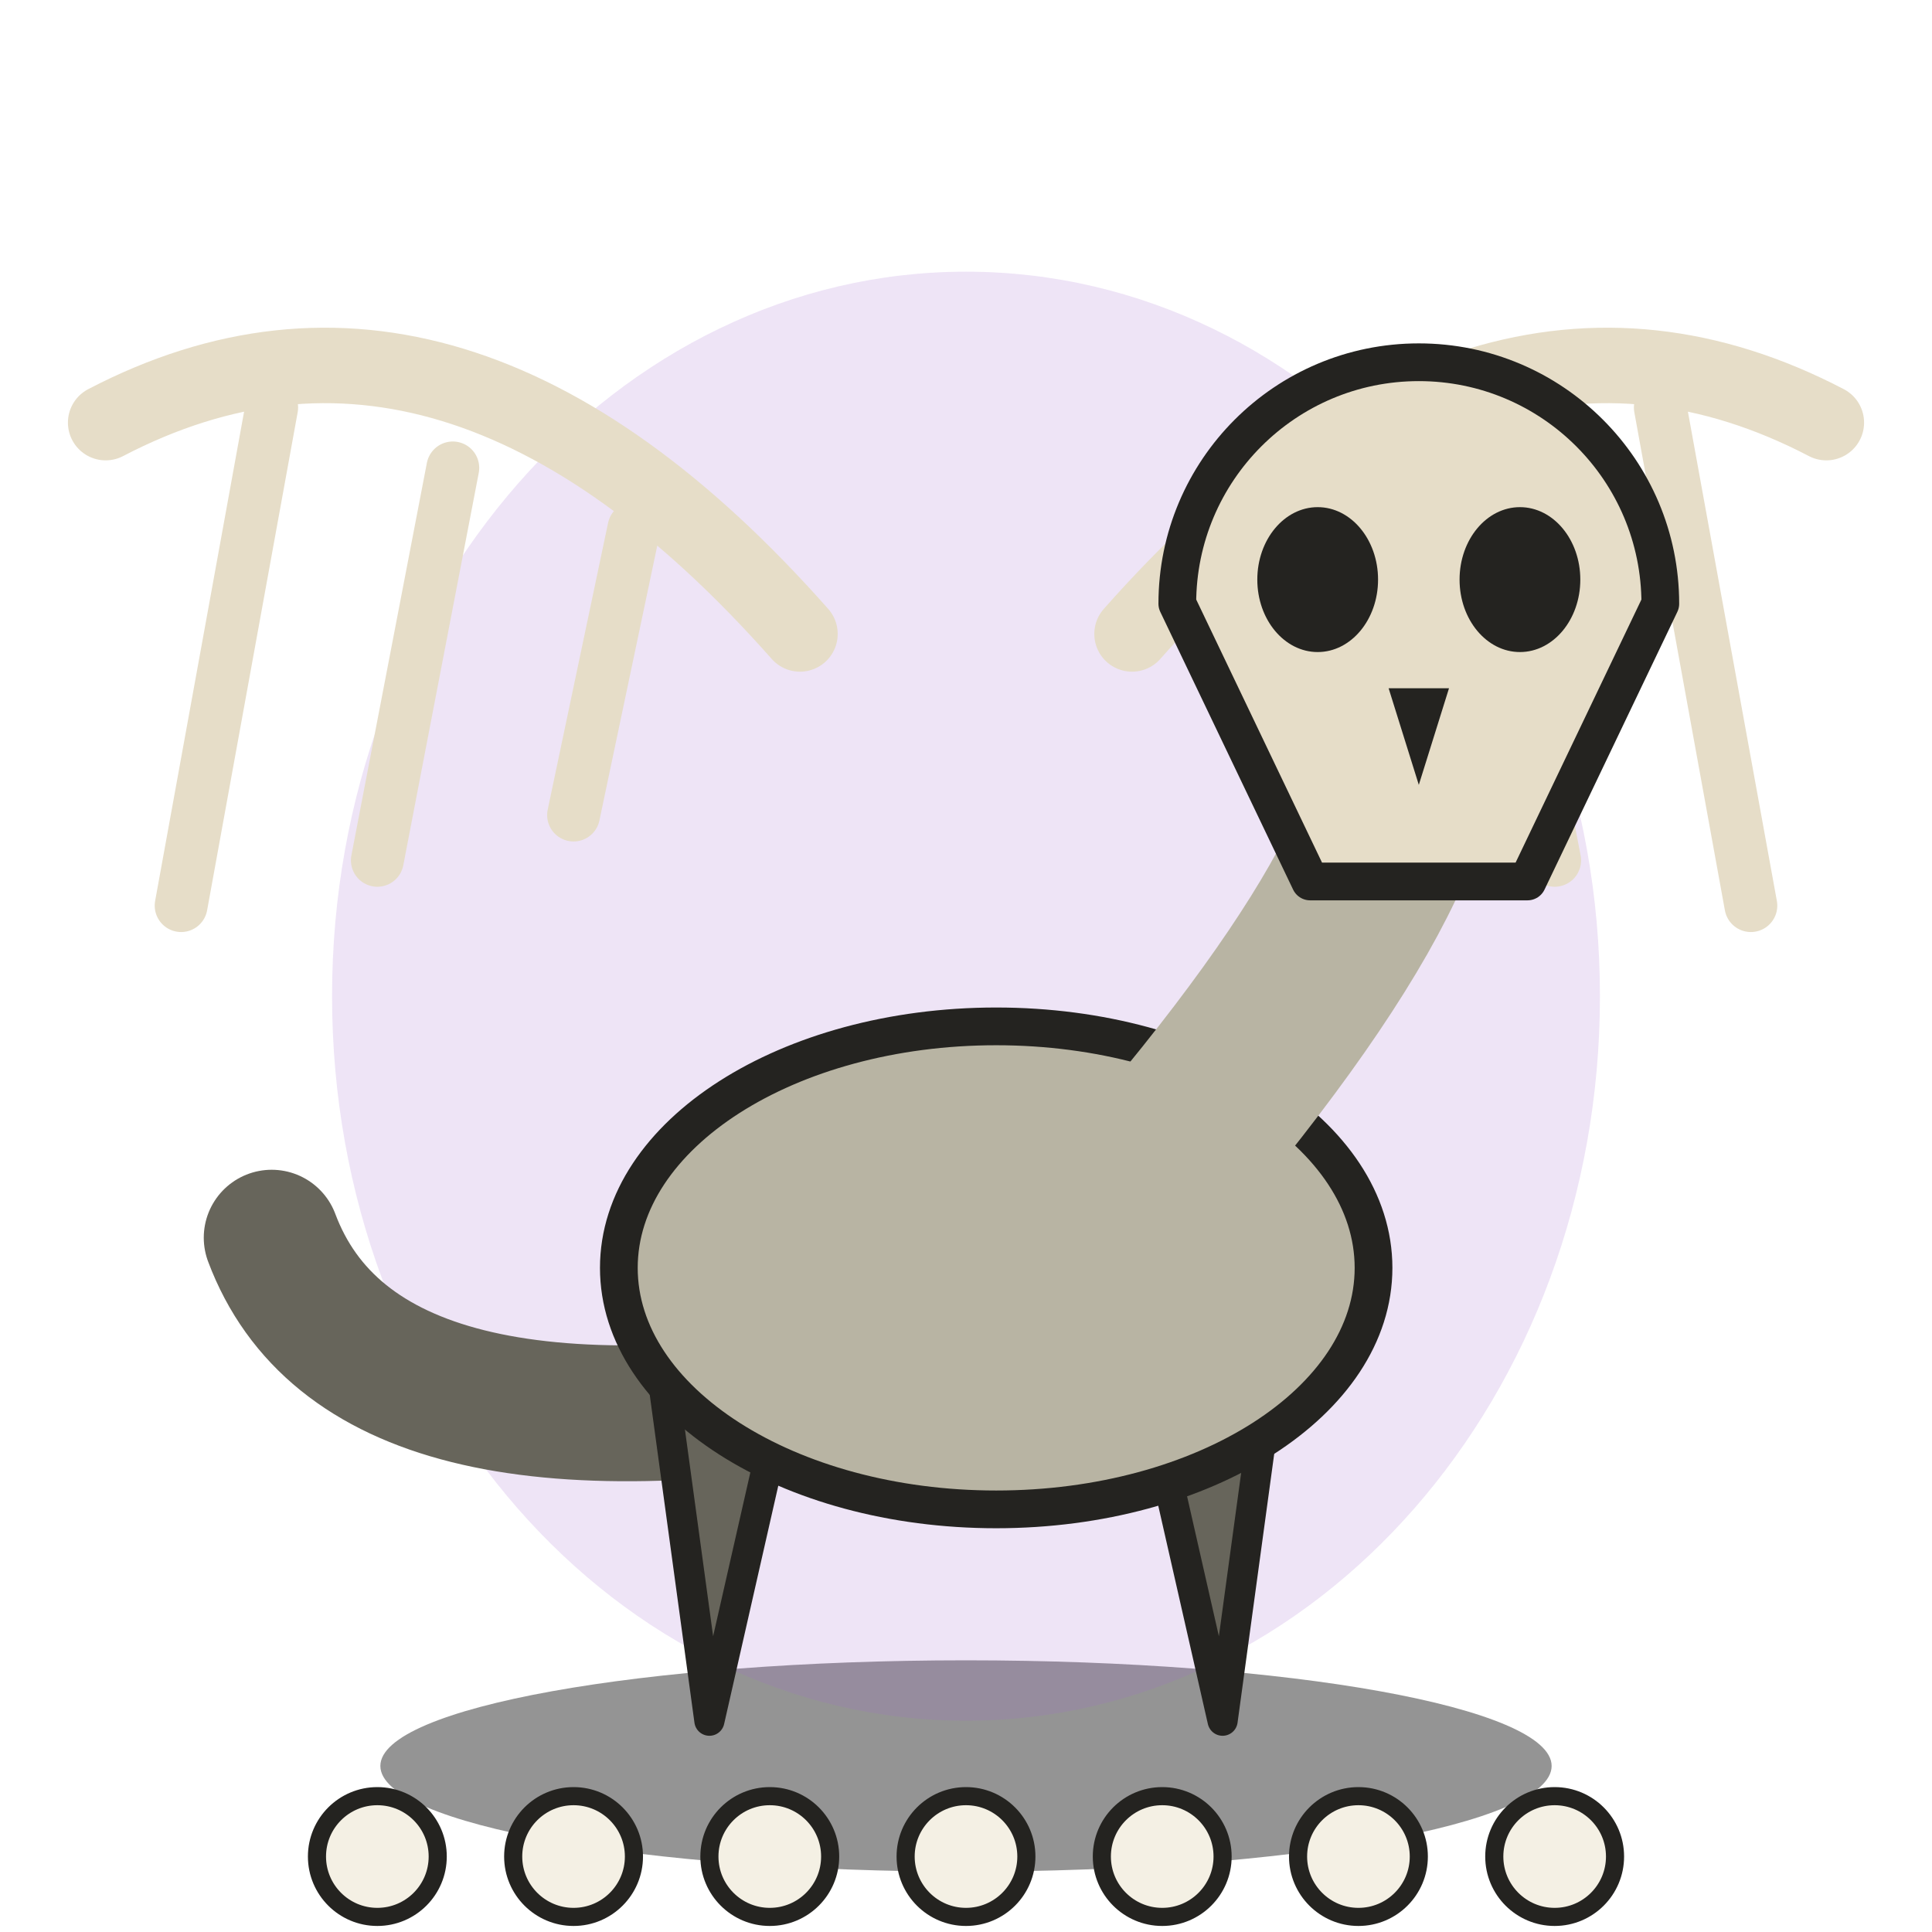
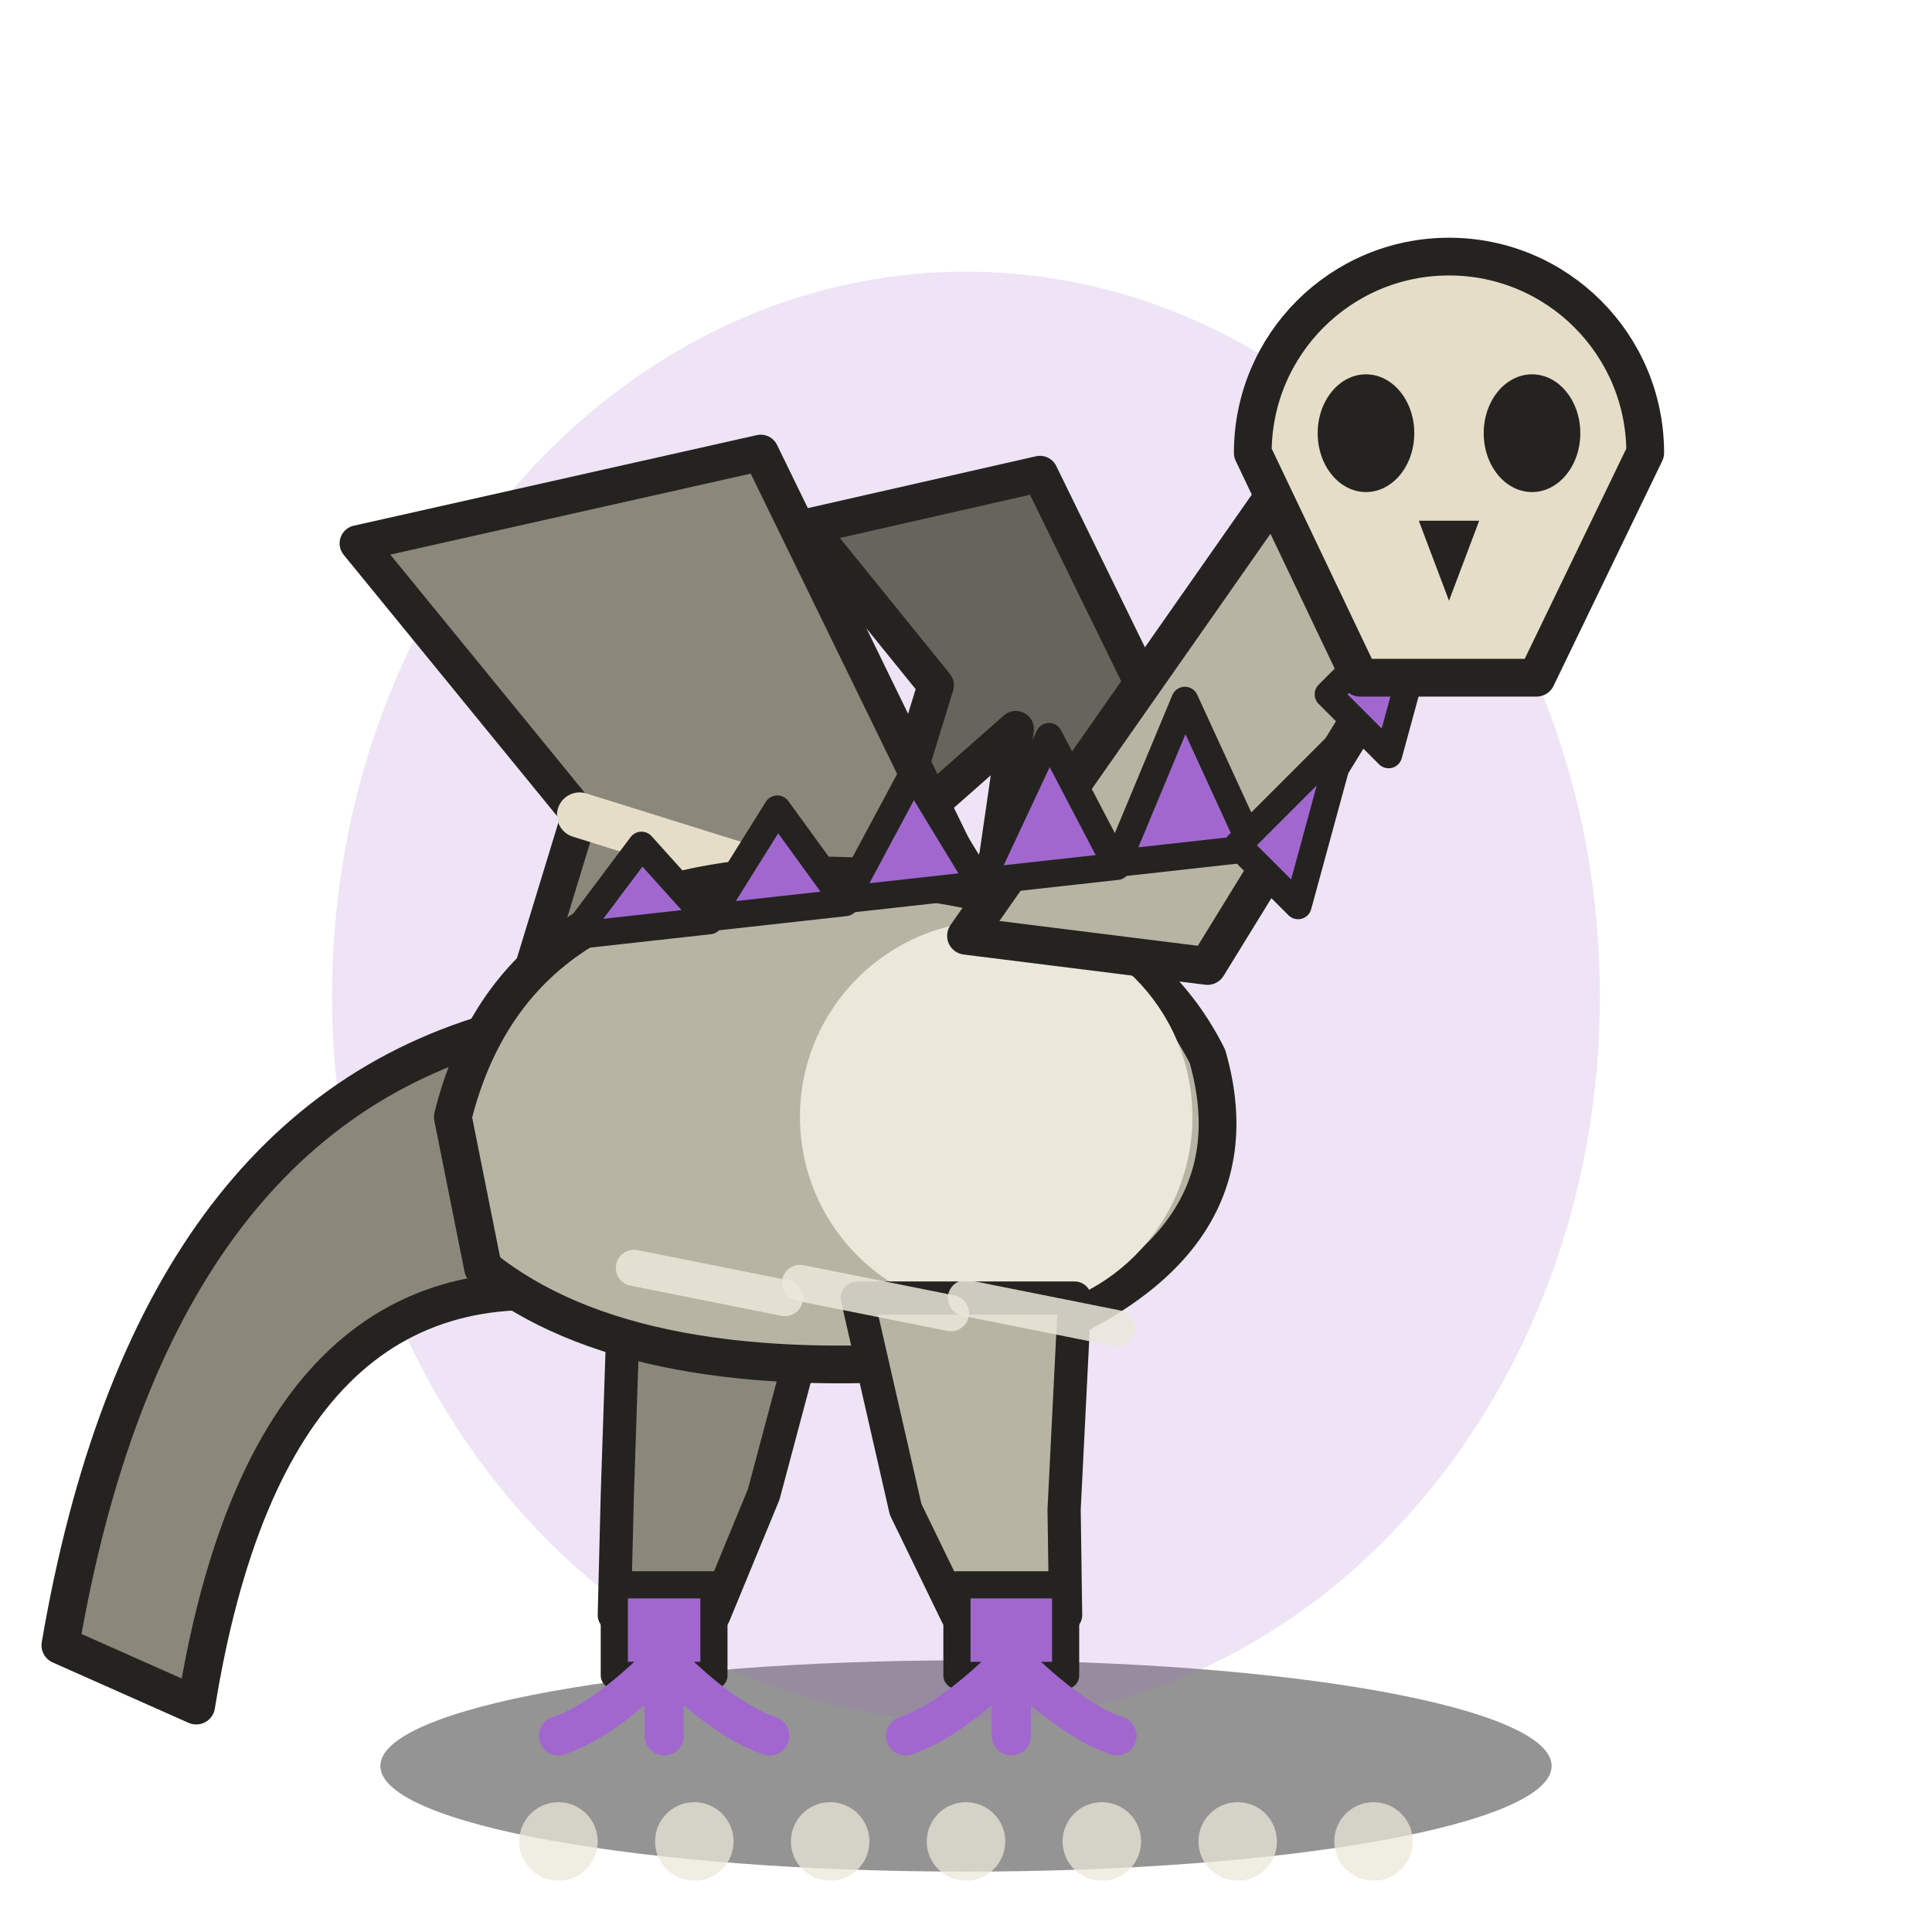
<svg xmlns="http://www.w3.org/2000/svg" viewBox="0 0 128 128" width="128" height="128">
  <ellipse cx="64.0" cy="117.0" rx="38.8" ry="7" fill="#000" opacity="0.42" />
  <ellipse cx="64.0" cy="66" rx="42" ry="48" fill="#a167cf" opacity="0.18" />
  <g transform="translate(64.0,114.0) scale(1.00) translate(-64.0,-114.0)">
-     <path d="M 53.0 42.0 q -23.0 -26.0 -46.0 -14.0" fill="none" stroke="#e6ddc8" stroke-width="5.0" stroke-linecap="round" stroke-linejoin="round" />
-     <path d="M 42.0 35.0 L 38.0 54.0" fill="none" stroke="#e6ddc8" stroke-width="3.5" stroke-linecap="round" stroke-linejoin="round" />
-     <path d="M 30.0 31.0 L 25.0 57.0" fill="none" stroke="#e6ddc8" stroke-width="3.5" stroke-linecap="round" stroke-linejoin="round" />
-     <path d="M 18.0 27.0 L 12.0 60.0" fill="none" stroke="#e6ddc8" stroke-width="3.5" stroke-linecap="round" stroke-linejoin="round" />
-     <path d="M 75.0 42.0 q 23.0 -26.0 46.0 -14.0" fill="none" stroke="#e6ddc8" stroke-width="5.0" stroke-linecap="round" stroke-linejoin="round" />
-     <path d="M 86.0 35.0 L 90.0 54.0" fill="none" stroke="#e6ddc8" stroke-width="3.5" stroke-linecap="round" stroke-linejoin="round" />
-     <path d="M 98.0 31.0 L 103.0 57.0" fill="none" stroke="#e6ddc8" stroke-width="3.5" stroke-linecap="round" stroke-linejoin="round" />
-     <path d="M 110.0 27.0 L 116.0 60.0" fill="none" stroke="#e6ddc8" stroke-width="3.5" stroke-linecap="round" stroke-linejoin="round" />
-     <path d="M 58.0 92 q -34 6 -40 -10" fill="none" stroke="#67655b" stroke-width="9.0" stroke-linecap="round" stroke-linejoin="round" />
-     <polygon points="52.0,92.0 44.0,92.0 47.0,114.0" fill="#67655b" stroke="#242320" stroke-width="2.0" stroke-linejoin="round" />
-     <polygon points="76.0,92.0 84.0,92.0 81.0,114.0" fill="#67655b" stroke="#242320" stroke-width="2.0" stroke-linejoin="round" />
-     <ellipse cx="66.0" cy="84.0" rx="25.0" ry="16.0" fill="#b8b4a3" stroke="#242320" stroke-width="2.5" />
-     <path d="M 78.0 76 Q 98.0 52 92.0 44" fill="none" stroke="#b8b4a3" stroke-width="12.0" stroke-linecap="round" stroke-linejoin="round" />
-     <path d="M 78.0 40.0 a 16.0 16.0 0 1 1 32.0 0 l -8.8 18.4 l -14.4 0 Z" fill="#e6ddc8" stroke="#242320" stroke-width="2.5" stroke-linejoin="round" stroke-linecap="round" />
-     <ellipse cx="87.3" cy="38.4" rx="4.0" ry="4.8" fill="#242320" />
-     <ellipse cx="100.7" cy="38.4" rx="4.0" ry="4.8" fill="#242320" />
-     <polygon points="92.0,45.6 96.0,45.6 94.0,52.0" fill="#242320" stroke="#242320" stroke-width="0.0" stroke-linejoin="round" />
+     <polygon points="78.0,50.0 68.9,31.4 53.5,34.9 62.0,45.4 58.8,55.8 67.3,48.3 65.7,59.3 73.2,51.2 72.7,61.6 76.9,53.5" fill="#67655b" stroke="#242320" stroke-width="2.4" stroke-linejoin="round" />
+     <polygon points="66.0,62.0 50.4,30.0 23.7,36.0 38.4,54.0 32.9,72.0 47.6,59.0 44.8,78.0 57.7,64.0 56.8,82.0 64.2,68.0" fill="#8b887b" stroke="#242320" stroke-width="2.4" stroke-linejoin="round" />
+     <path d="M 64.0 62.0 L 38.4 54.0" fill="none" stroke="#e6ddc8" stroke-width="3.0" stroke-linecap="round" stroke-linejoin="round" />
+     <path d="M 64.0 62.0 L 47.6 59.0" fill="none" stroke="#e6ddc8" stroke-width="3.0" stroke-linecap="round" stroke-linejoin="round" />
+     <path d="M 64.0 62.0 L 57.7 64.0" fill="none" stroke="#e6ddc8" stroke-width="3.0" stroke-linecap="round" stroke-linejoin="round" />
+     <ellipse cx="52.2" cy="60.0" rx="3.6" ry="2.8" fill="#242320" />
+     <ellipse cx="43.9" cy="66.0" rx="3.6" ry="2.8" fill="#242320" />
+     <path d="M 34.0 68 Q 10.0 74 4.0 109.0 L 13.0 113.0 Q 18.0 82 40.0 86 Z" fill="#8b887b" stroke="#242320" stroke-width="2.5" stroke-linejoin="round" stroke-linecap="round" />
+     <polygon points="41.4,84.0 54.6,84.0 50.6,99.0 47.3,107.0 40.7,107.0 40.9,99.0" fill="#8b887b" stroke="#242320" stroke-width="2.2" stroke-linejoin="round" />
+     <polygon points="40.7,105.0 47.3,105.0 47.3,111.0 40.7,111.0" fill="#a167cf" stroke="#242320" stroke-width="1.8" stroke-linejoin="round" />
+     <path d="M 44.0 110.0 q -4.0 4 -7.0 5" fill="none" stroke="#a167cf" stroke-width="2.6" stroke-linecap="round" stroke-linejoin="round" />
+     <path d="M 44.0 110.0 q 0.0 4 0.0 5" fill="none" stroke="#a167cf" stroke-width="2.6" stroke-linecap="round" stroke-linejoin="round" />
+     <path d="M 44.0 110.0 q 4.0 4 7.0 5" fill="none" stroke="#a167cf" stroke-width="2.6" stroke-linecap="round" stroke-linejoin="round" />
+     <path d="M 30.0 74 Q 34.0 58 54.0 58 Q 74.0 58 80.0 70 Q 84.0 84 64.0 90 Q 42.0 92 32.0 84 Z" fill="#b8b4a3" stroke="#242320" stroke-width="2.5" stroke-linejoin="round" stroke-linecap="round" />
+     <ellipse cx="66.0" cy="74.0" rx="13.0" ry="13.0" fill="#ebe7da" />
+     <polygon points="56.8,86.0 71.2,86.0 70.5,100.0 70.6,107.0 63.4,107.0 60.0,100.0" fill="#b8b4a3" stroke="#242320" stroke-width="2.2" stroke-linejoin="round" />
+     <polygon points="63.4,105.0 70.6,105.0 70.6,111.0 63.4,111.0" fill="#a167cf" stroke="#242320" stroke-width="1.8" stroke-linejoin="round" />
+     <path d="M 67.0 110.0 q -4.0 4 -7.0 5" fill="none" stroke="#a167cf" stroke-width="2.6" stroke-linecap="round" stroke-linejoin="round" />
+     <path d="M 67.0 110.0 q 0.0 4 0.0 5" fill="none" stroke="#a167cf" stroke-width="2.6" stroke-linecap="round" stroke-linejoin="round" />
+     <path d="M 67.0 110.0 q 4.0 4 7.0 5" fill="none" stroke="#a167cf" stroke-width="2.6" stroke-linecap="round" stroke-linejoin="round" />
+     <path d="M 42.0 84.0 l 10 2" fill="none" stroke="#ebe7da" stroke-width="2.4" stroke-linecap="round" stroke-linejoin="round" opacity="0.85" />
+     <path d="M 53.0 85.0 l 10 2" fill="none" stroke="#ebe7da" stroke-width="2.4" stroke-linecap="round" stroke-linejoin="round" opacity="0.85" />
+     <path d="M 64.0 86.0 l 10 2" fill="none" stroke="#ebe7da" stroke-width="2.4" stroke-linecap="round" stroke-linejoin="round" opacity="0.85" />
+     <polygon points="64.0,62.0 80.0,64.0 96.0,38.0 85.0,32.0" fill="#b8b4a3" stroke="#242320" stroke-width="2.5" stroke-linejoin="round" />
+     <polygon points="38.0,62.0 42.5,56.0 47.0,61.0" fill="#a167cf" stroke="#242320" stroke-width="1.8" stroke-linejoin="round" />
+     <polygon points="47.0,60.8 51.5,53.6 56.0,59.8" fill="#a167cf" stroke="#242320" stroke-width="1.8" stroke-linejoin="round" />
+     <polygon points="56.0,59.6 60.5,51.2 65.0,58.6" fill="#a167cf" stroke="#242320" stroke-width="1.8" stroke-linejoin="round" />
+     <polygon points="65.0,58.4 69.5,48.8 74.0,57.4" fill="#a167cf" stroke="#242320" stroke-width="1.8" stroke-linejoin="round" />
+     <polygon points="74.0,57.2 78.5,46.4 83.0,56.2" fill="#a167cf" stroke="#242320" stroke-width="1.8" stroke-linejoin="round" />
+     <polygon points="82.0,56.0 89.0,49.0 86.0,60.0" fill="#a167cf" stroke="#242320" stroke-width="1.8" stroke-linejoin="round" />
+     <polygon points="88.0,46.0 95.0,39.0 92.0,50.0" fill="#a167cf" stroke="#242320" stroke-width="1.8" stroke-linejoin="round" />
+     <path d="M 83.0 30.0 a 13.0 13.0 0 1 1 26.0 0 l -7.2 14.9 l -11.7 0 Z" fill="#e6ddc8" stroke="#242320" stroke-width="2.5" stroke-linejoin="round" stroke-linecap="round" />
+     <ellipse cx="90.5" cy="28.7" rx="3.2" ry="3.9" fill="#242320" />
+     <ellipse cx="101.5" cy="28.7" rx="3.2" ry="3.9" fill="#242320" />
+     <polygon points="94.0,34.5 98.0,34.5 96.0,39.8" fill="#242320" stroke="#242320" stroke-width="0.0" stroke-linejoin="round" />
  </g>
-   <circle cx="25.0" cy="123.0" r="4.0" fill="#f4f0e4" stroke="#242320" stroke-width="1.2" />
-   <circle cx="38.0" cy="123.0" r="4.0" fill="#f4f0e4" stroke="#242320" stroke-width="1.2" />
-   <circle cx="51.0" cy="123.0" r="4.0" fill="#f4f0e4" stroke="#242320" stroke-width="1.2" />
-   <circle cx="64.0" cy="123.0" r="4.0" fill="#f4f0e4" stroke="#242320" stroke-width="1.2" />
-   <circle cx="77.0" cy="123.0" r="4.0" fill="#f4f0e4" stroke="#242320" stroke-width="1.2" />
-   <circle cx="90.0" cy="123.0" r="4.0" fill="#f4f0e4" stroke="#242320" stroke-width="1.2" />
-   <circle cx="103.0" cy="123.0" r="4.0" fill="#f4f0e4" stroke="#242320" stroke-width="1.2" />
+   <circle cx="37.0" cy="122.0" r="2.6" fill="#ebe7da" opacity="0.75" />
+   <circle cx="46.0" cy="122.0" r="2.6" fill="#ebe7da" opacity="0.75" />
+   <circle cx="55.0" cy="122.0" r="2.6" fill="#ebe7da" opacity="0.75" />
+   <circle cx="64.0" cy="122.0" r="2.6" fill="#ebe7da" opacity="0.75" />
+   <circle cx="73.0" cy="122.0" r="2.6" fill="#ebe7da" opacity="0.75" />
+   <circle cx="82.0" cy="122.0" r="2.6" fill="#ebe7da" opacity="0.75" />
+   <circle cx="91.0" cy="122.0" r="2.6" fill="#ebe7da" opacity="0.75" />
</svg>
